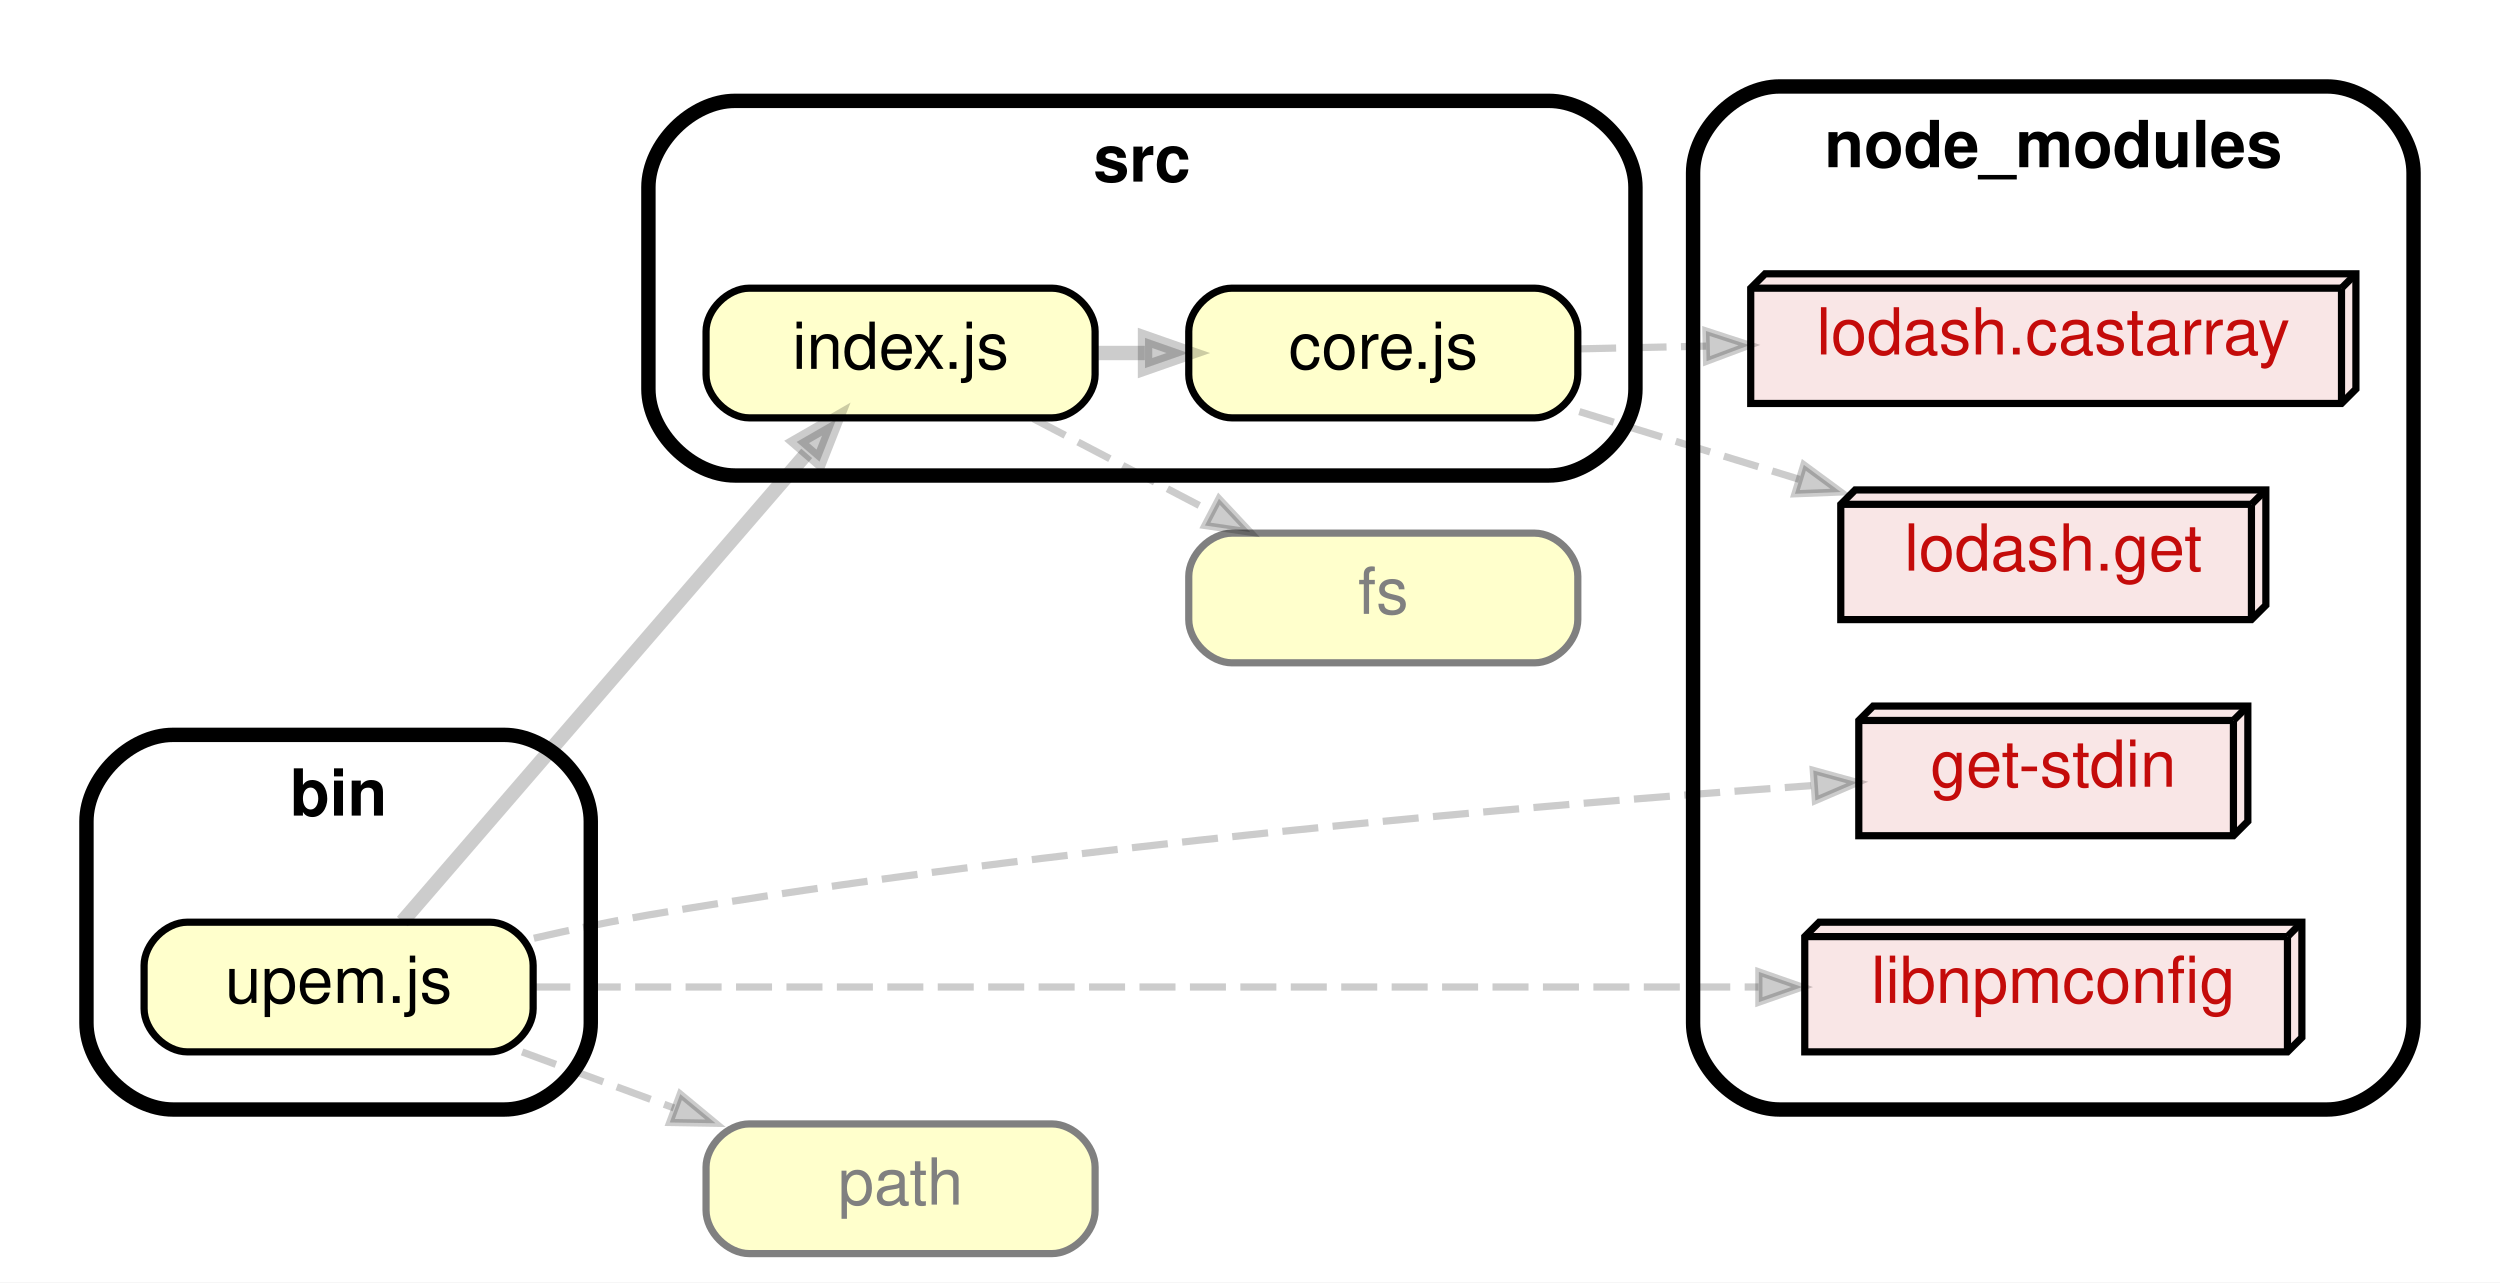
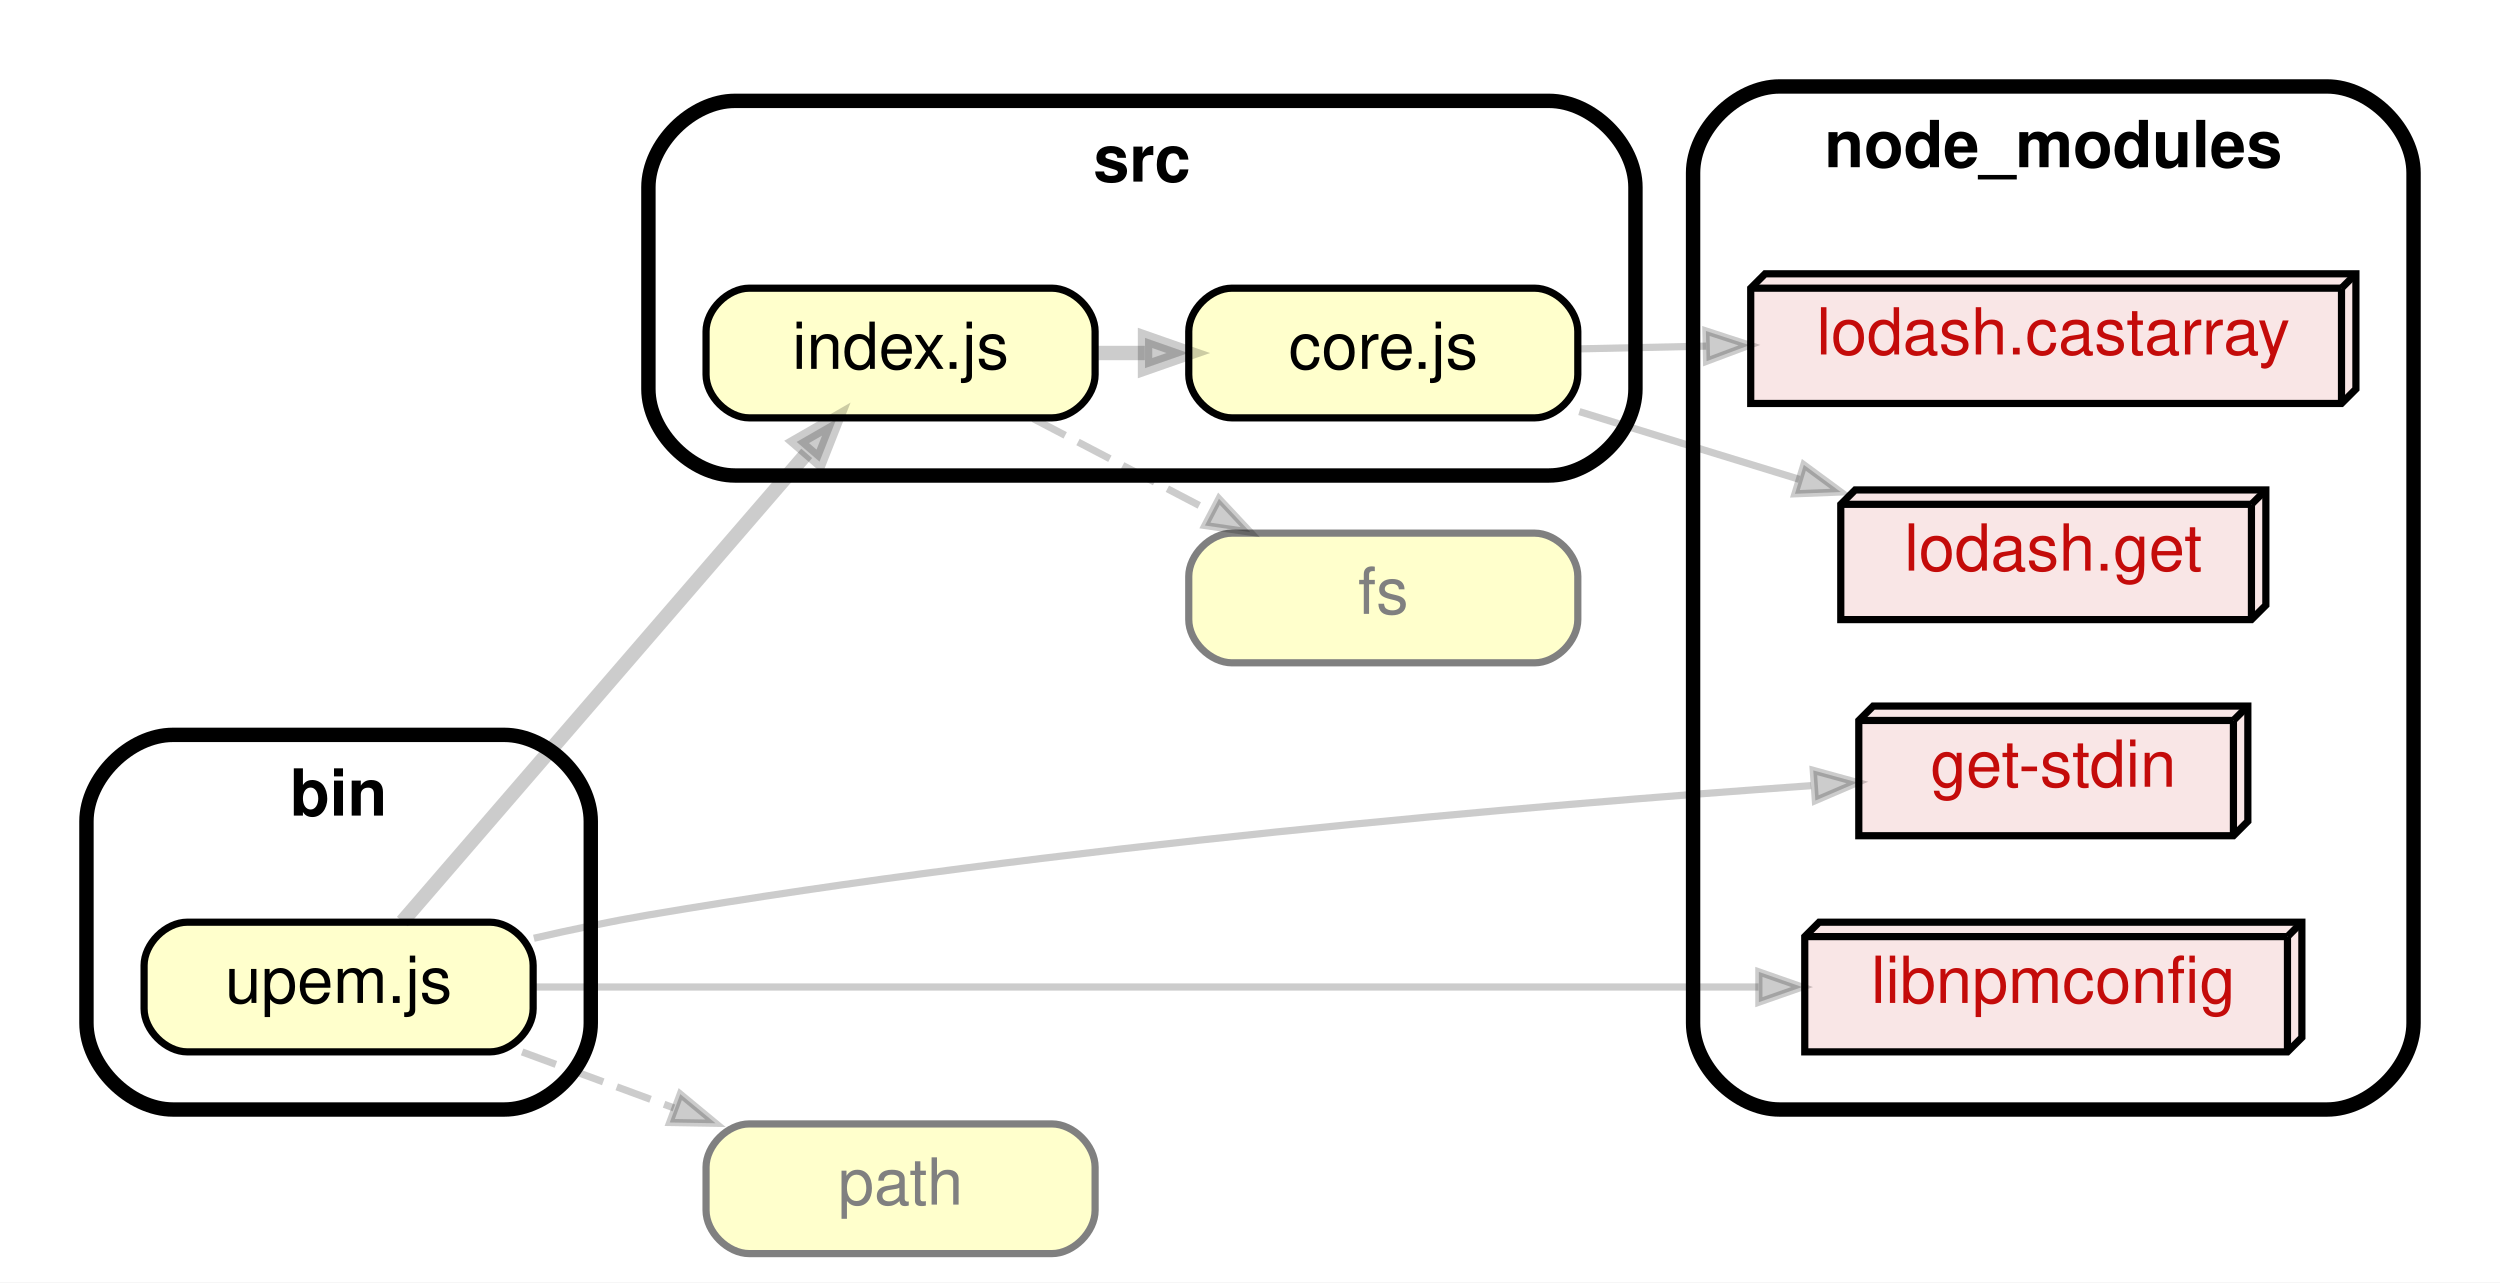
<svg xmlns="http://www.w3.org/2000/svg" xmlns:xlink="http://www.w3.org/1999/xlink" width="347pt" height="178pt" viewBox="0.00 0.00 347.00 178.00">
  <g id="graph0" class="graph" transform="scale(1 1) rotate(0) translate(4 174)">
    <polygon fill="white" stroke="transparent" points="-4,4 -4,-174 343,-174 343,4 -4,4" />
    <g id="clust1" class="cluster">
      <path fill="#ffffff" stroke="black" stroke-width="2" d="M20,-20C20,-20 66,-20 66,-20 72,-20 78,-26 78,-32 78,-32 78,-60 78,-60 78,-66 72,-72 66,-72 66,-72 20,-72 20,-72 14,-72 8,-66 8,-60 8,-60 8,-32 8,-32 8,-26 14,-20 20,-20" />
      <text text-anchor="middle" x="43" y="-60.8" font-family="Helvetica,sans-Serif" font-weight="bold" font-size="9.00">bin</text>
    </g>
    <g id="clust2" class="cluster">
      <path fill="#ffffff" stroke="black" stroke-width="2" d="M243,-20C243,-20 319,-20 319,-20 325,-20 331,-26 331,-32 331,-32 331,-150 331,-150 331,-156 325,-162 319,-162 319,-162 243,-162 243,-162 237,-162 231,-156 231,-150 231,-150 231,-32 231,-32 231,-26 237,-20 243,-20" />
      <text text-anchor="middle" x="281" y="-150.8" font-family="Helvetica,sans-Serif" font-weight="bold" font-size="9.00">node_modules</text>
    </g>
    <g id="clust3" class="cluster">
      <path fill="#ffffff" stroke="black" stroke-width="2" d="M98,-108C98,-108 211,-108 211,-108 217,-108 223,-114 223,-120 223,-120 223,-148 223,-148 223,-154 217,-160 211,-160 211,-160 98,-160 98,-160 92,-160 86,-154 86,-148 86,-148 86,-120 86,-120 86,-114 92,-108 98,-108" />
      <text text-anchor="middle" x="154.5" y="-148.8" font-family="Helvetica,sans-Serif" font-weight="bold" font-size="9.00">src</text>
    </g>
    <g id="node1" class="node">
      <g id="a_node1">
        <a xlink:href="https://github.com/sverweij/upem/blob/master/bin/upem.js" xlink:title="upem.js">
          <path fill="#ffffcc" stroke="black" d="M64,-46C64,-46 22,-46 22,-46 19,-46 16,-43 16,-40 16,-40 16,-34 16,-34 16,-31 19,-28 22,-28 22,-28 64,-28 64,-28 67,-28 70,-31 70,-34 70,-34 70,-40 70,-40 70,-43 67,-46 64,-46" />
          <text text-anchor="middle" x="43" y="-34.8" font-family="Helvetica,sans-Serif" font-size="9.00">upem.js</text>
        </a>
      </g>
    </g>
    <g id="node2" class="node">
      <g id="a_node2">
        <a xlink:href="https://github.com/sverweij/upem/blob/master/src/index.js" xlink:title="index.js">
          <path fill="#ffffcc" stroke="black" d="M142,-134C142,-134 100,-134 100,-134 97,-134 94,-131 94,-128 94,-128 94,-122 94,-122 94,-119 97,-116 100,-116 100,-116 142,-116 142,-116 145,-116 148,-119 148,-122 148,-122 148,-128 148,-128 148,-131 145,-134 142,-134" />
          <text text-anchor="middle" x="121" y="-122.8" font-family="Helvetica,sans-Serif" font-size="9.00">index.js</text>
        </a>
      </g>
    </g>
    <g id="edge1" class="edge">
      <path fill="none" stroke="#000000" stroke-width="2" stroke-opacity="0.2" d="M51.85,-46.09C65.16,-61.5 92.25,-92.87 107.97,-111.07" />
      <polygon fill="#000000" fill-opacity="0.2" stroke="#000000" stroke-width="2" stroke-opacity="0.2" points="106.57,-112.66 112.08,-115.83 109.75,-109.92 106.57,-112.66" />
    </g>
    <g id="node3" class="node">
      <g id="a_node3">
        <a xlink:href="https://github.com/sverweij/upem/blob/master/node_modules/get-stdin" xlink:title="get-stdin">
          <polygon fill="#c40b0a" fill-opacity="0.102" stroke="black" points="308,-76 256,-76 254,-74 254,-58 306,-58 308,-60 308,-76" />
          <polyline fill="none" stroke="black" points="306,-74 254,-74 " />
          <polyline fill="none" stroke="black" points="306,-74 306,-58 " />
          <polyline fill="none" stroke="black" points="306,-74 308,-76 " />
          <text text-anchor="middle" x="281" y="-64.8" font-family="Helvetica,sans-Serif" font-size="9.00" fill="#c40b0a">get-stdin</text>
        </a>
      </g>
    </g>
    <g id="edge2" class="edge">
-       <path fill="none" stroke="#000000" stroke-dasharray="5,2" stroke-opacity="0.2" d="M70.1,-43.77C75.34,-44.98 80.83,-46.12 86,-47 142.33,-56.57 208.68,-62.21 247.38,-64.95" />
+       <path fill="none" stroke="#000000" stroke-opacity="0.2" d="M70.1,-43.77C75.34,-44.98 80.83,-46.12 86,-47 142.33,-56.57 208.68,-62.21 247.38,-64.95" />
      <polygon fill="#000000" fill-opacity="0.2" stroke="#000000" stroke-opacity="0.2" points="247.68,-67.07 253.81,-65.39 247.97,-62.88 247.68,-67.07" />
    </g>
    <g id="node4" class="node">
      <g id="a_node4">
        <a xlink:href="https://github.com/sverweij/upem/blob/master/node_modules/libnpmconfig" xlink:title="libnpmconfig">
          <polygon fill="#c40b0a" fill-opacity="0.102" stroke="black" points="315.5,-46 248.5,-46 246.5,-44 246.5,-28 313.5,-28 315.5,-30 315.5,-46" />
          <polyline fill="none" stroke="black" points="313.5,-44 246.5,-44 " />
          <polyline fill="none" stroke="black" points="313.5,-44 313.5,-28 " />
          <polyline fill="none" stroke="black" points="313.5,-44 315.5,-46 " />
          <text text-anchor="middle" x="281" y="-34.8" font-family="Helvetica,sans-Serif" font-size="9.00" fill="#c40b0a">libnpmconfig</text>
        </a>
      </g>
    </g>
    <g id="edge3" class="edge">
-       <path fill="none" stroke="#000000" stroke-dasharray="5,2" stroke-opacity="0.2" d="M70.16,-37C111.36,-37 191.66,-37 240.09,-37" />
+       <path fill="none" stroke="#000000" stroke-opacity="0.2" d="M70.16,-37C111.36,-37 191.66,-37 240.09,-37" />
      <polygon fill="#000000" fill-opacity="0.2" stroke="#000000" stroke-opacity="0.2" points="240.13,-39.1 246.13,-37 240.13,-34.9 240.13,-39.1" />
    </g>
    <g id="node5" class="node">
      <path fill="#ffffcc" stroke="grey" d="M142,-18C142,-18 100,-18 100,-18 97,-18 94,-15 94,-12 94,-12 94,-6 94,-6 94,-3 97,0 100,0 100,0 142,0 142,0 145,0 148,-3 148,-6 148,-6 148,-12 148,-12 148,-15 145,-18 142,-18" />
      <text text-anchor="middle" x="121" y="-6.8" font-family="Helvetica,sans-Serif" font-size="9.00" fill="grey">path</text>
    </g>
    <g id="edge4" class="edge">
      <path fill="none" stroke="#000000" stroke-dasharray="5,2" stroke-opacity="0.2" d="M68.47,-27.99C75.18,-25.51 82.54,-22.8 89.54,-20.22" />
      <polygon fill="#000000" fill-opacity="0.2" stroke="#000000" stroke-opacity="0.2" points="90.42,-22.14 95.32,-18.09 88.96,-18.2 90.42,-22.14" />
    </g>
    <g id="node6" class="node">
      <path fill="#ffffcc" stroke="grey" d="M209,-100C209,-100 167,-100 167,-100 164,-100 161,-97 161,-94 161,-94 161,-88 161,-88 161,-85 164,-82 167,-82 167,-82 209,-82 209,-82 212,-82 215,-85 215,-88 215,-88 215,-94 215,-94 215,-97 212,-100 209,-100" />
      <text text-anchor="middle" x="188" y="-88.8" font-family="Helvetica,sans-Serif" font-size="9.00" fill="grey">fs</text>
    </g>
    <g id="edge8" class="edge">
      <path fill="none" stroke="#000000" stroke-dasharray="5,2" stroke-opacity="0.2" d="M139.42,-115.89C147,-111.93 155.98,-107.23 164.09,-102.99" />
      <polygon fill="#000000" fill-opacity="0.2" stroke="#000000" stroke-opacity="0.2" points="165.19,-104.78 169.53,-100.14 163.24,-101.06 165.19,-104.78" />
    </g>
    <g id="node9" class="node">
      <g id="a_node9">
        <a xlink:href="https://github.com/sverweij/upem/blob/master/src/core.js" xlink:title="core.js">
          <path fill="#ffffcc" stroke="black" d="M209,-134C209,-134 167,-134 167,-134 164,-134 161,-131 161,-128 161,-128 161,-122 161,-122 161,-119 164,-116 167,-116 167,-116 209,-116 209,-116 212,-116 215,-119 215,-122 215,-122 215,-128 215,-128 215,-131 212,-134 209,-134" />
          <text text-anchor="middle" x="188" y="-122.8" font-family="Helvetica,sans-Serif" font-size="9.00">core.js</text>
        </a>
      </g>
    </g>
    <g id="edge7" class="edge">
      <path fill="none" stroke="#000000" stroke-width="2" stroke-opacity="0.2" d="M148.06,-125C150.32,-125 152.61,-125 154.9,-125" />
      <polygon fill="#000000" fill-opacity="0.2" stroke="#000000" stroke-width="2" stroke-opacity="0.2" points="154.93,-127.1 160.93,-125 154.93,-122.9 154.93,-127.1" />
    </g>
    <g id="node7" class="node">
      <g id="a_node7">
        <a xlink:href="https://github.com/sverweij/upem/blob/master/node_modules/lodash.castarray" xlink:title="lodash.castarray">
          <polygon fill="#c40b0a" fill-opacity="0.102" stroke="black" points="323,-136 241,-136 239,-134 239,-118 321,-118 323,-120 323,-136" />
          <polyline fill="none" stroke="black" points="321,-134 239,-134 " />
          <polyline fill="none" stroke="black" points="321,-134 321,-118 " />
          <polyline fill="none" stroke="black" points="321,-134 323,-136 " />
          <text text-anchor="middle" x="281" y="-124.8" font-family="Helvetica,sans-Serif" font-size="9.00" fill="#c40b0a">lodash.castarray</text>
        </a>
      </g>
    </g>
    <g id="node8" class="node">
      <g id="a_node8">
        <a xlink:href="https://github.com/sverweij/upem/blob/master/node_modules/lodash.get" xlink:title="lodash.get">
          <polygon fill="#c40b0a" fill-opacity="0.102" stroke="black" points="310.5,-106 253.5,-106 251.5,-104 251.5,-88 308.5,-88 310.5,-90 310.5,-106" />
          <polyline fill="none" stroke="black" points="308.5,-104 251.5,-104 " />
          <polyline fill="none" stroke="black" points="308.5,-104 308.5,-88 " />
          <polyline fill="none" stroke="black" points="308.5,-104 310.5,-106 " />
          <text text-anchor="middle" x="281" y="-94.8" font-family="Helvetica,sans-Serif" font-size="9.00" fill="#c40b0a">lodash.get</text>
        </a>
      </g>
    </g>
    <g id="edge5" class="edge">
-       <path fill="none" stroke="#000000" stroke-dasharray="5,2" stroke-opacity="0.2" d="M215.32,-125.58C220.83,-125.7 226.8,-125.83 232.81,-125.96" />
+       <path fill="none" stroke="#000000" stroke-opacity="0.2" d="M215.32,-125.58C220.83,-125.7 226.8,-125.83 232.81,-125.96" />
      <polygon fill="#000000" fill-opacity="0.2" stroke="#000000" stroke-opacity="0.2" points="232.78,-128.06 238.82,-126.09 232.87,-123.86 232.78,-128.06" />
    </g>
    <g id="edge6" class="edge">
-       <path fill="none" stroke="#000000" stroke-dasharray="5,2" stroke-opacity="0.2" d="M215.21,-116.87C220.44,-115.26 225.89,-113.57 231,-112 235.77,-110.53 240.8,-108.99 245.74,-107.47" />
+       <path fill="none" stroke="#000000" stroke-opacity="0.2" d="M215.21,-116.87C220.44,-115.26 225.89,-113.57 231,-112 235.77,-110.53 240.8,-108.99 245.74,-107.47" />
      <polygon fill="#000000" fill-opacity="0.2" stroke="#000000" stroke-opacity="0.2" points="246.37,-109.48 251.49,-105.71 245.14,-105.46 246.37,-109.48" />
    </g>
  </g>
</svg>
